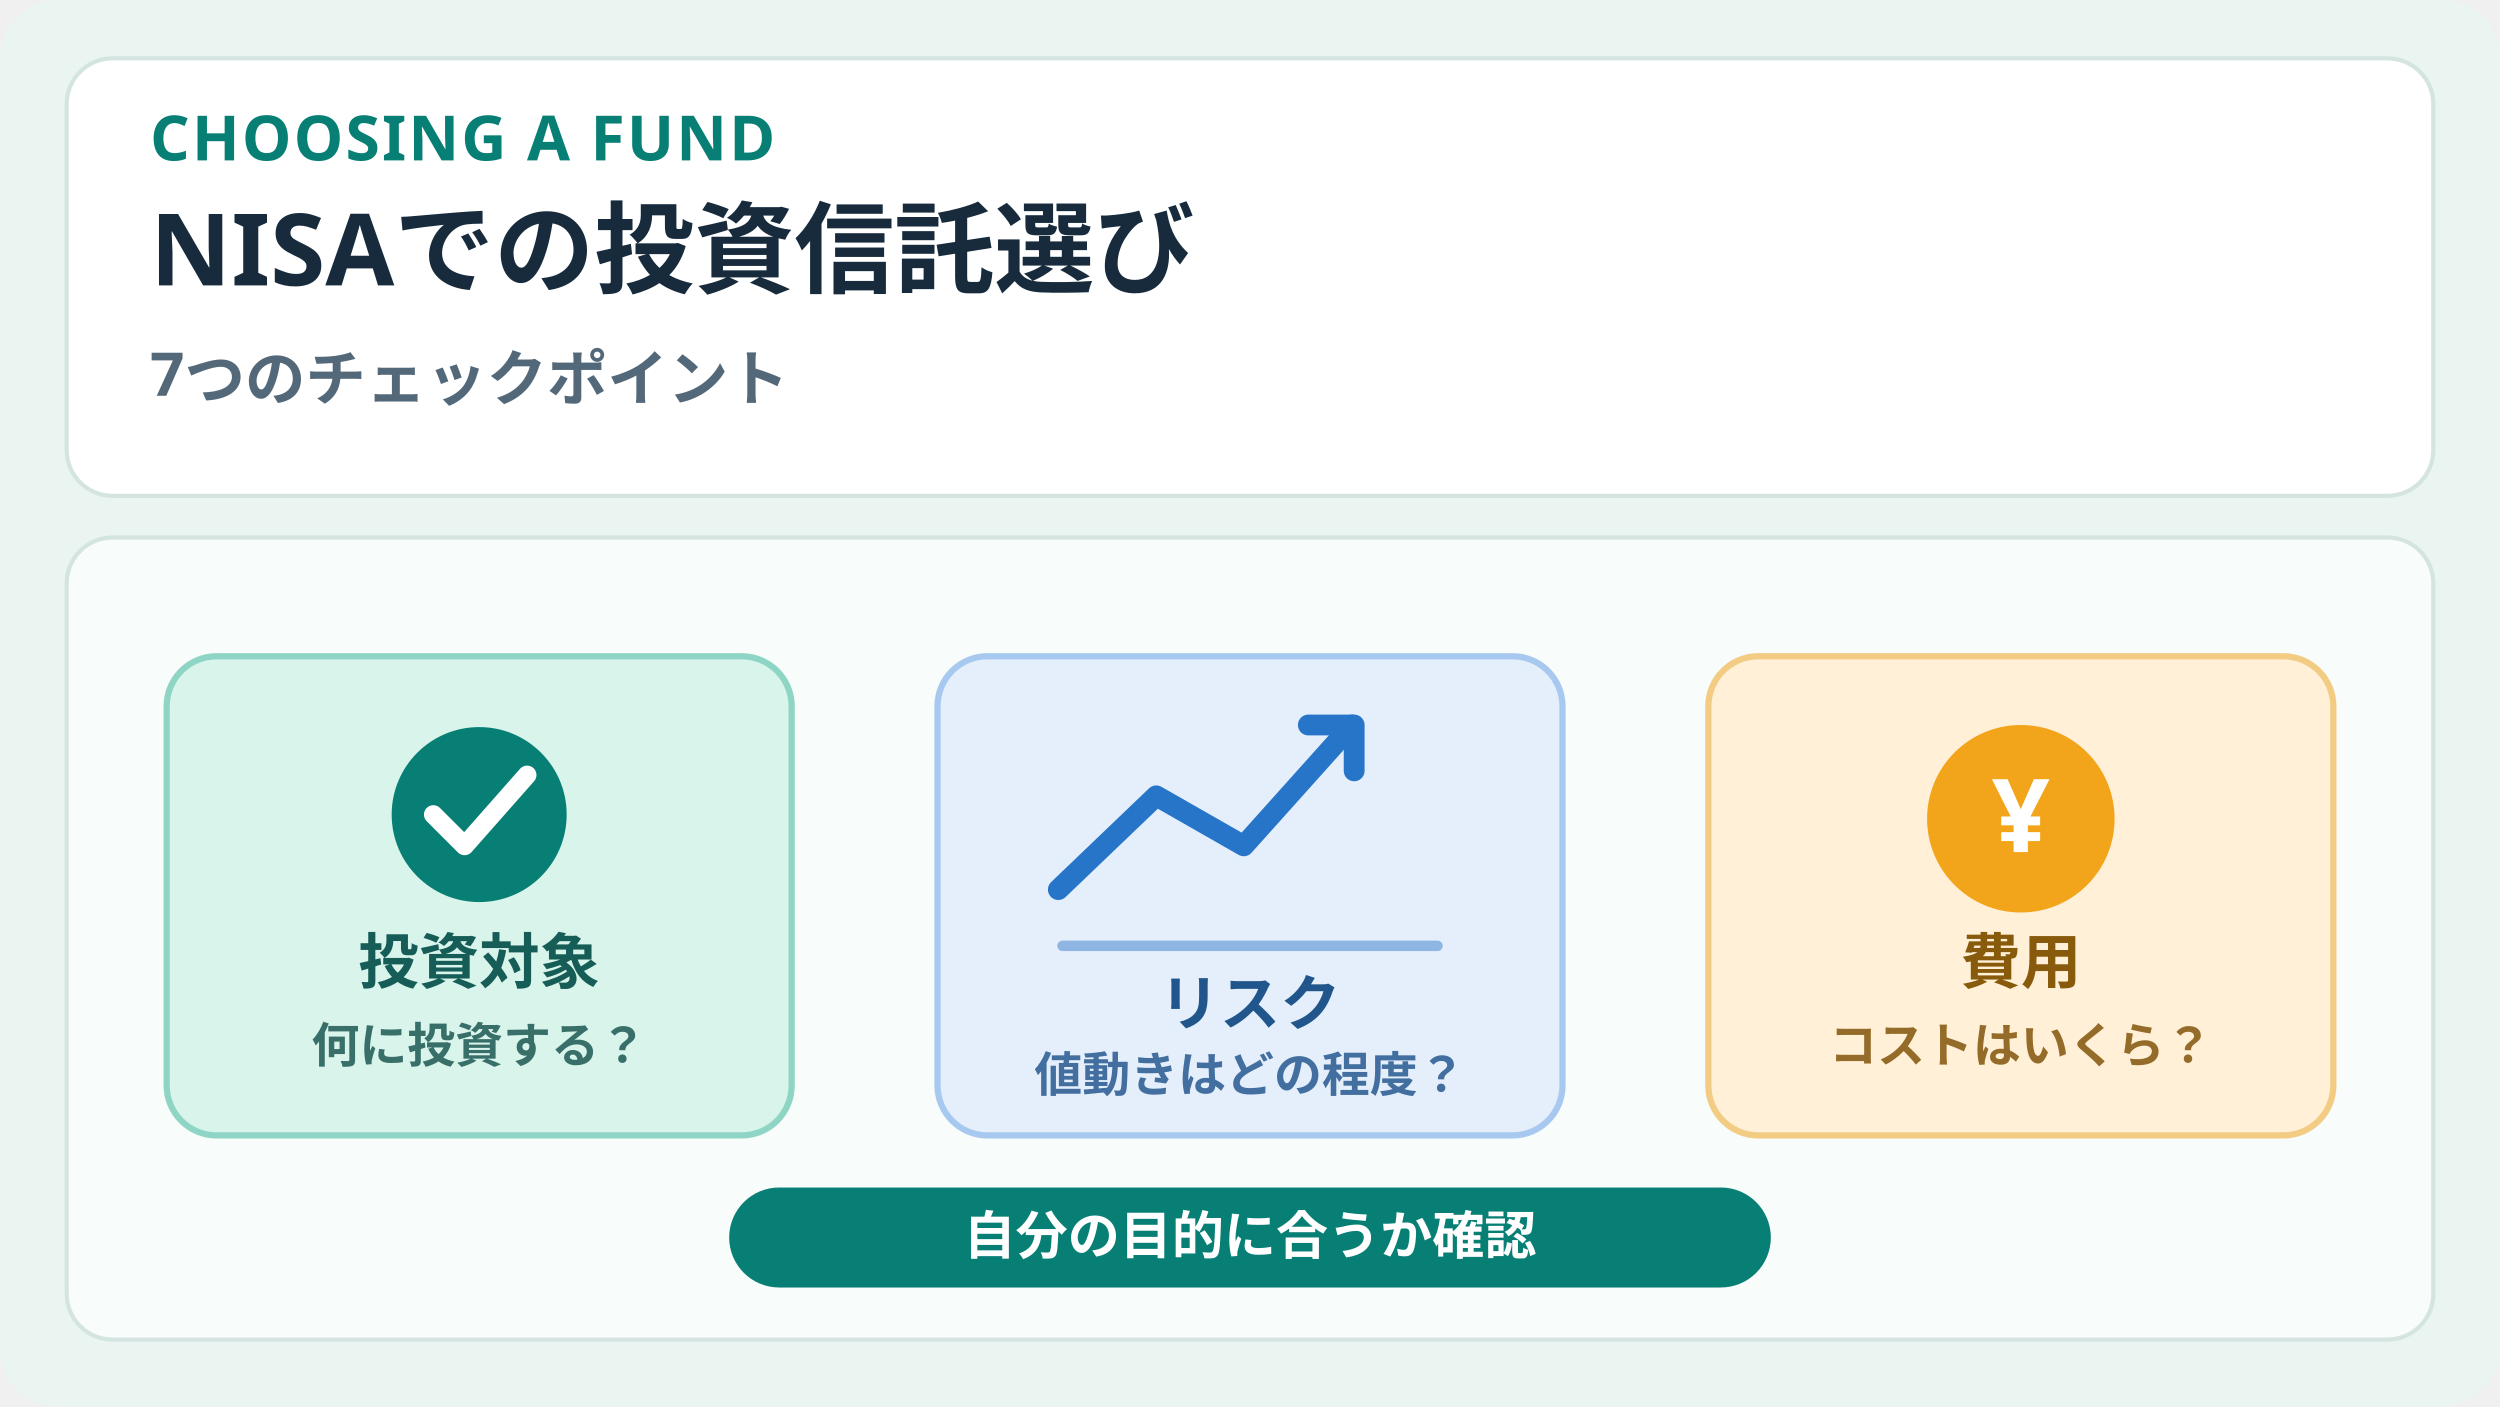
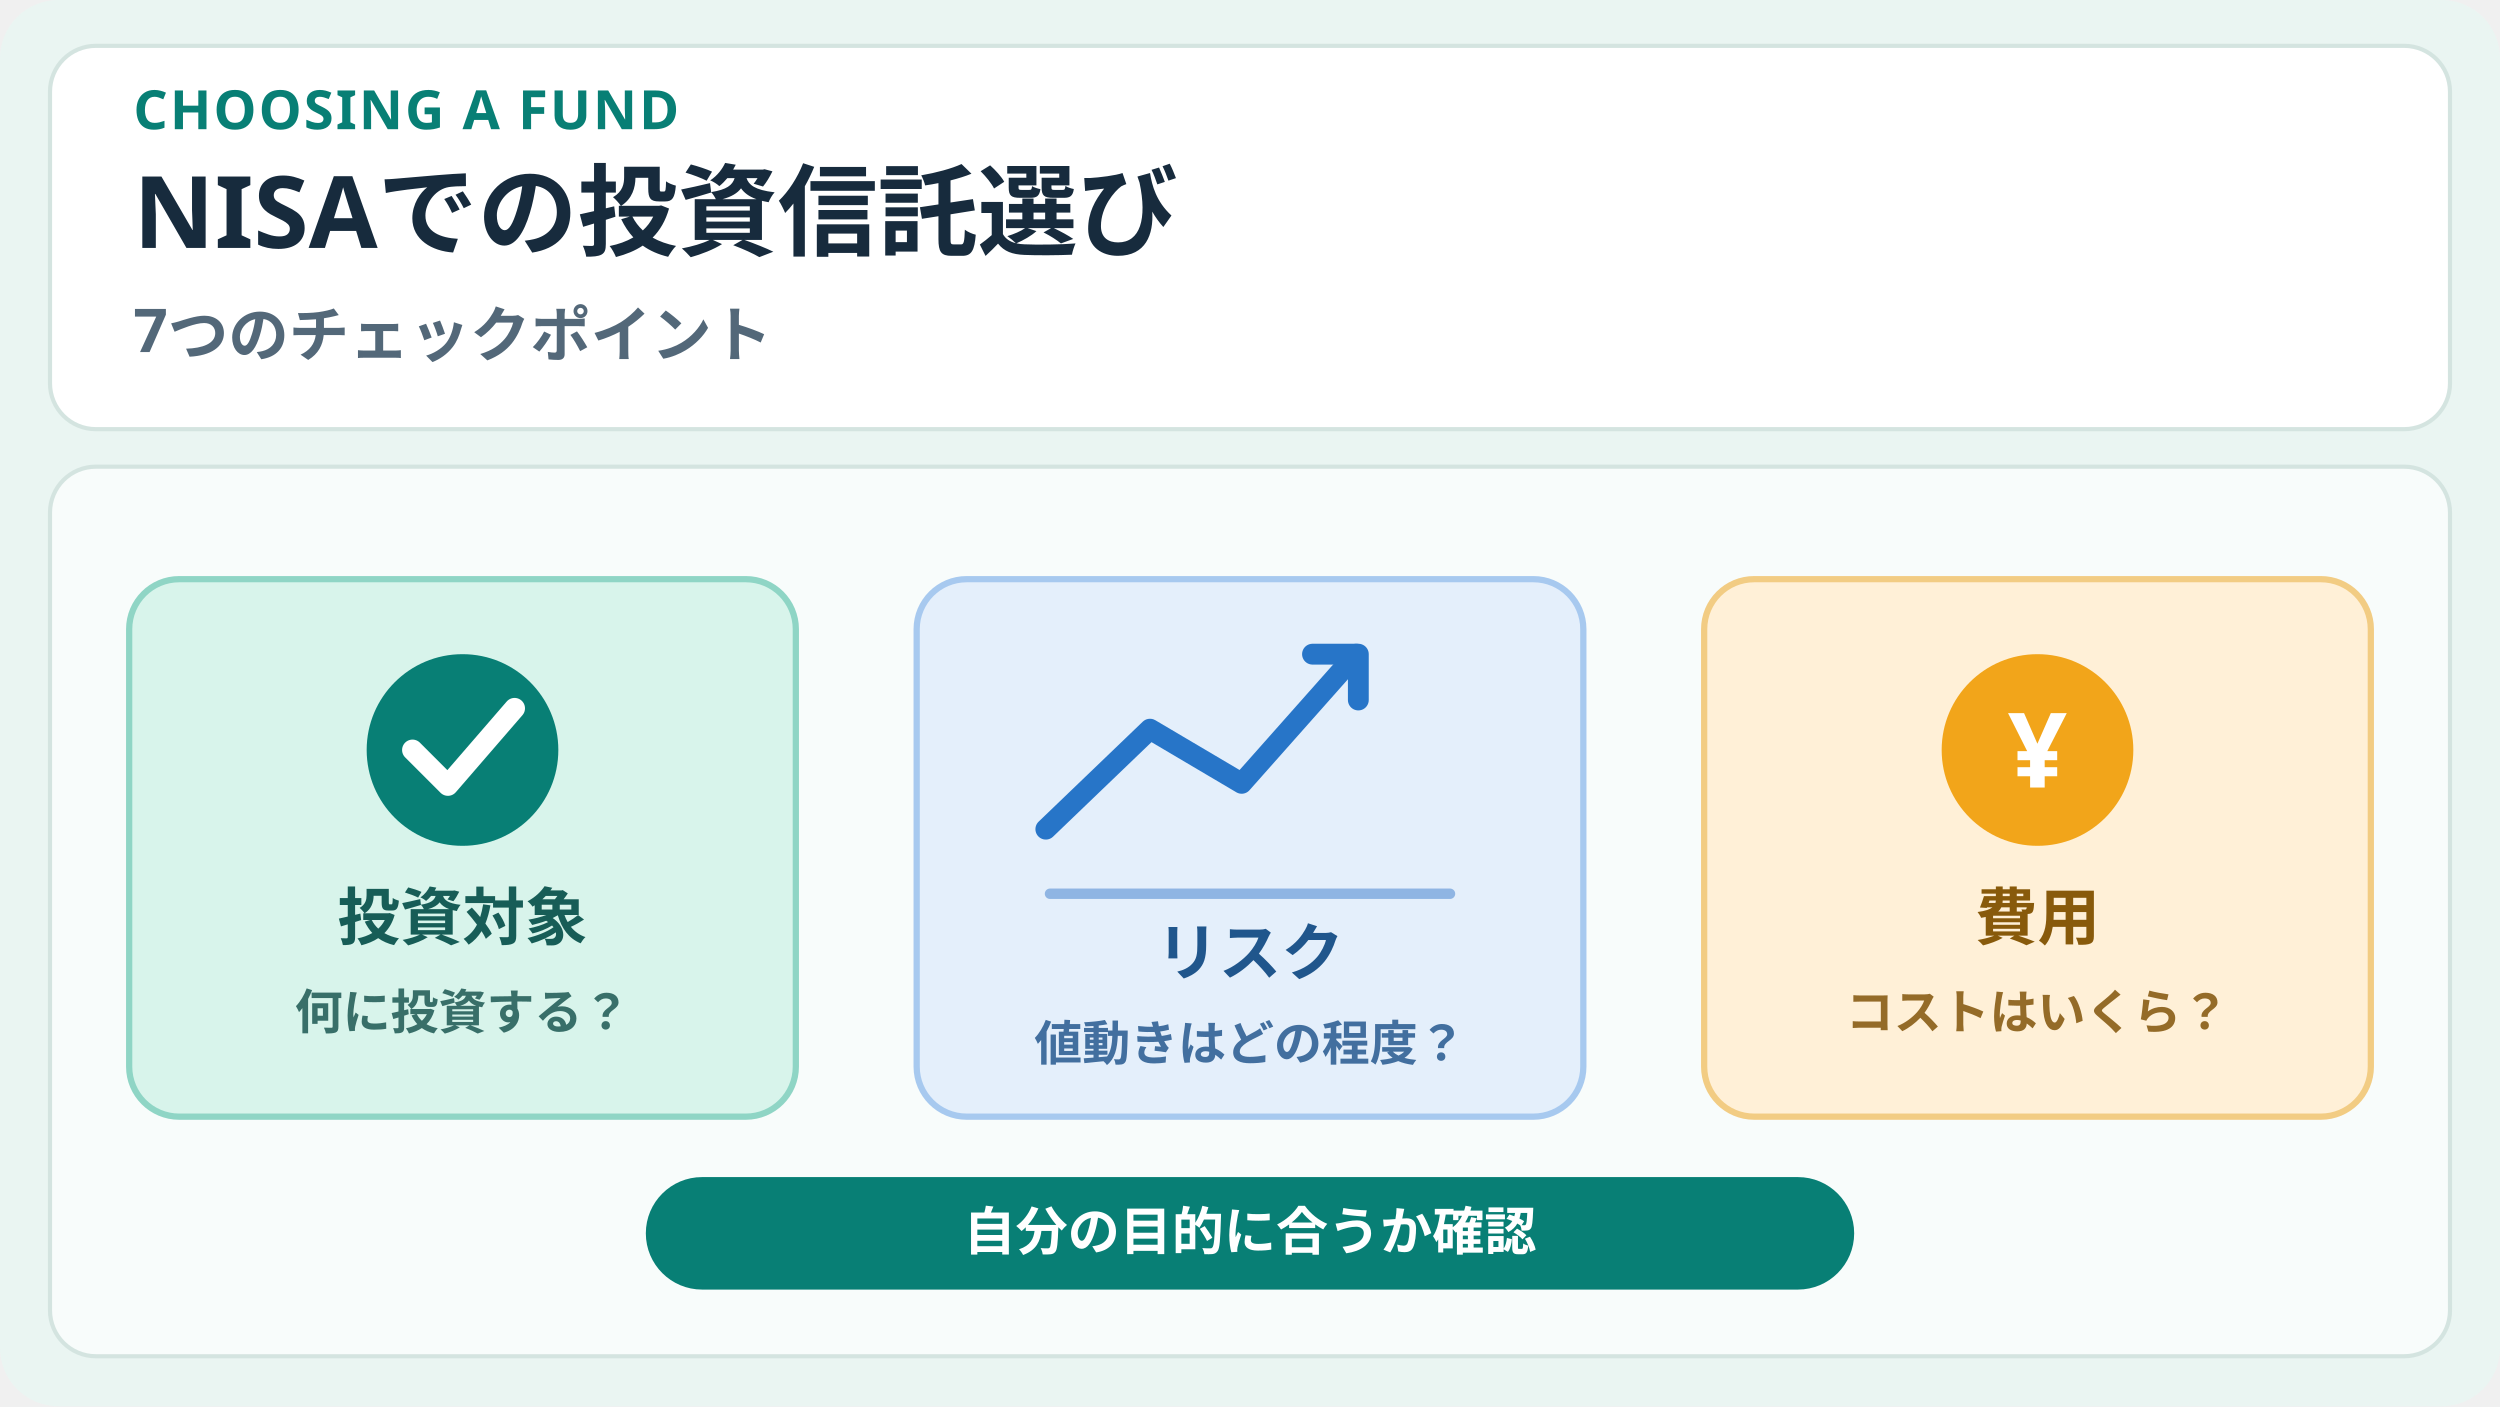
<svg xmlns="http://www.w3.org/2000/svg" width="1200" height="675" viewBox="0 0 1200 675" role="img" aria-labelledby="title desc">
  <rect width="1200" height="675" rx="28" fill="#eaf5f2" />
-   <rect x="32" y="28" width="1136" height="210" rx="22" fill="#fff" stroke="#d4e4e0" stroke-width="2" />
-   <text x="72" y="77" font-family="sans-serif" font-size="30" font-weight="700" letter-spacing="1" fill="#087f75">CHOOSING A FUND</text>
-   <text x="72" y="137" font-family="sans-serif" font-size="48" font-weight="800" fill="#172b3d">NISAでの投資信託選び</text>
-   <text x="72" y="190" font-family="sans-serif" font-size="29" font-weight="650" fill="#536879">7つのチェックポイント</text>
-   <rect x="32" y="258" width="1136" height="385" rx="22" fill="#f8fcfb" stroke="#d4e4e0" stroke-width="2" />
-   <g transform="translate(80 315)">
-     <rect x="0" y="0" width="300" height="230" rx="24" fill="#d8f4eb" stroke="#8fd5c5" stroke-width="3" />
-     <circle cx="150" cy="76" r="42" fill="#087f75" />
-     <path d="M128 76l15 15 30-34" fill="none" stroke="#fff" stroke-width="9" stroke-linecap="round" stroke-linejoin="round" />
-     <text x="150" y="157" text-anchor="middle" font-family="sans-serif" font-size="29" font-weight="800" fill="#175d57">投資対象</text>
-     <text x="150" y="195" text-anchor="middle" font-family="sans-serif" font-size="23" font-weight="650" fill="#386f69">何に投資する？</text>
+   <rect x="24" y="22" width="1152" height="184" rx="22" fill="#fff" stroke="#d4e4e0" stroke-width="2" />
+   <text x="64" y="62" font-family="sans-serif" font-size="26" font-weight="700" letter-spacing="1" fill="#087f75">CHOOSING A FUND</text>
+   <text x="64" y="119" font-family="sans-serif" font-size="48" font-weight="800" fill="#172b3d">NISAでの投資信託選び</text>
+   <text x="64" y="169" font-family="sans-serif" font-size="29" font-weight="650" fill="#536879">7つのチェックポイント</text>
+   <rect x="24" y="224" width="1152" height="427" rx="22" fill="#f8fcfb" stroke="#d4e4e0" stroke-width="2" />
+   <g transform="translate(62 278)">
+     <rect x="0" y="0" width="320" height="258" rx="24" fill="#d8f4eb" stroke="#8fd5c5" stroke-width="3" />
+     <circle cx="160" cy="82" r="46" fill="#087f75" />
+     <path d="M136 82l17 17 32-37" fill="none" stroke="#fff" stroke-width="10" stroke-linecap="round" stroke-linejoin="round" />
+     <text x="160" y="173" text-anchor="middle" font-family="sans-serif" font-size="30" font-weight="800" fill="#175d57">投資対象</text>
+     <text x="160" y="216" text-anchor="middle" font-family="sans-serif" font-size="23" font-weight="650" fill="#386f69">何に投資する？</text>
  </g>
-   <g transform="translate(450 315)">
-     <rect x="0" y="0" width="300" height="230" rx="24" fill="#e4effb" stroke="#a7c9ef" stroke-width="3" />
-     <path d="M58 112l47-45 42 24 52-58" fill="none" stroke="#2775c8" stroke-width="10" stroke-linecap="round" stroke-linejoin="round" />
-     <path d="M178 33h22v22" fill="none" stroke="#2775c8" stroke-width="10" stroke-linecap="round" stroke-linejoin="round" />
-     <path d="M60 139h180" stroke="#8fb5e3" stroke-width="5" stroke-linecap="round" />
-     <text x="150" y="177" text-anchor="middle" font-family="sans-serif" font-size="29" font-weight="800" fill="#20568c">リスク</text>
-     <text x="150" y="209" text-anchor="middle" font-family="sans-serif" font-size="23" font-weight="650" fill="#426f9f">値動きはどの程度？</text>
+   <g transform="translate(440 278)">
+     <rect x="0" y="0" width="320" height="258" rx="24" fill="#e4effb" stroke="#a7c9ef" stroke-width="3" />
+     <path d="M62 120l50-48 44 26 55-62" fill="none" stroke="#2775c8" stroke-width="10" stroke-linecap="round" stroke-linejoin="round" />
+     <path d="M190 36h22v22" fill="none" stroke="#2775c8" stroke-width="10" stroke-linecap="round" stroke-linejoin="round" />
+     <path d="M64 151h192" stroke="#8fb5e3" stroke-width="5" stroke-linecap="round" />
+     <text x="160" y="190" text-anchor="middle" font-family="sans-serif" font-size="30" font-weight="800" fill="#20568c">リスク</text>
+     <text x="160" y="231" text-anchor="middle" font-family="sans-serif" font-size="23" font-weight="650" fill="#426f9f">値動きはどの程度？</text>
  </g>
-   <g transform="translate(820 315)">
-     <rect x="0" y="0" width="300" height="230" rx="24" fill="#fff0d7" stroke="#f2cc83" stroke-width="3" />
-     <circle cx="150" cy="78" r="45" fill="#f2a51a" />
-     <text x="150" y="94" text-anchor="middle" font-family="sans-serif" font-size="49" font-weight="800" fill="#fff">¥</text>
-     <text x="150" y="157" text-anchor="middle" font-family="sans-serif" font-size="29" font-weight="800" fill="#885a0b">費用</text>
-     <text x="150" y="195" text-anchor="middle" font-family="sans-serif" font-size="23" font-weight="650" fill="#946b28">コストはいくら？</text>
+   <g transform="translate(818 278)">
+     <rect x="0" y="0" width="320" height="258" rx="24" fill="#fff0d7" stroke="#f2cc83" stroke-width="3" />
+     <circle cx="160" cy="82" r="46" fill="#f2a51a" />
+     <text x="160" y="100" text-anchor="middle" font-family="sans-serif" font-size="50" font-weight="800" fill="#fff">¥</text>
+     <text x="160" y="173" text-anchor="middle" font-family="sans-serif" font-size="30" font-weight="800" fill="#885a0b">費用</text>
+     <text x="160" y="216" text-anchor="middle" font-family="sans-serif" font-size="23" font-weight="650" fill="#946b28">コストはいくら？</text>
  </g>
-   <rect x="350" y="570" width="500" height="48" rx="24" fill="#087f75" />
-   <text x="600" y="602" text-anchor="middle" font-family="sans-serif" font-size="25" font-weight="800" fill="#fff">自分の目的に合うか確認</text>
+   <rect x="310" y="565" width="580" height="54" rx="27" fill="#087f75" />
+   <text x="600" y="600" text-anchor="middle" font-family="sans-serif" font-size="25" font-weight="800" fill="#fff">自分の目的に合うか確認</text>
</svg>
